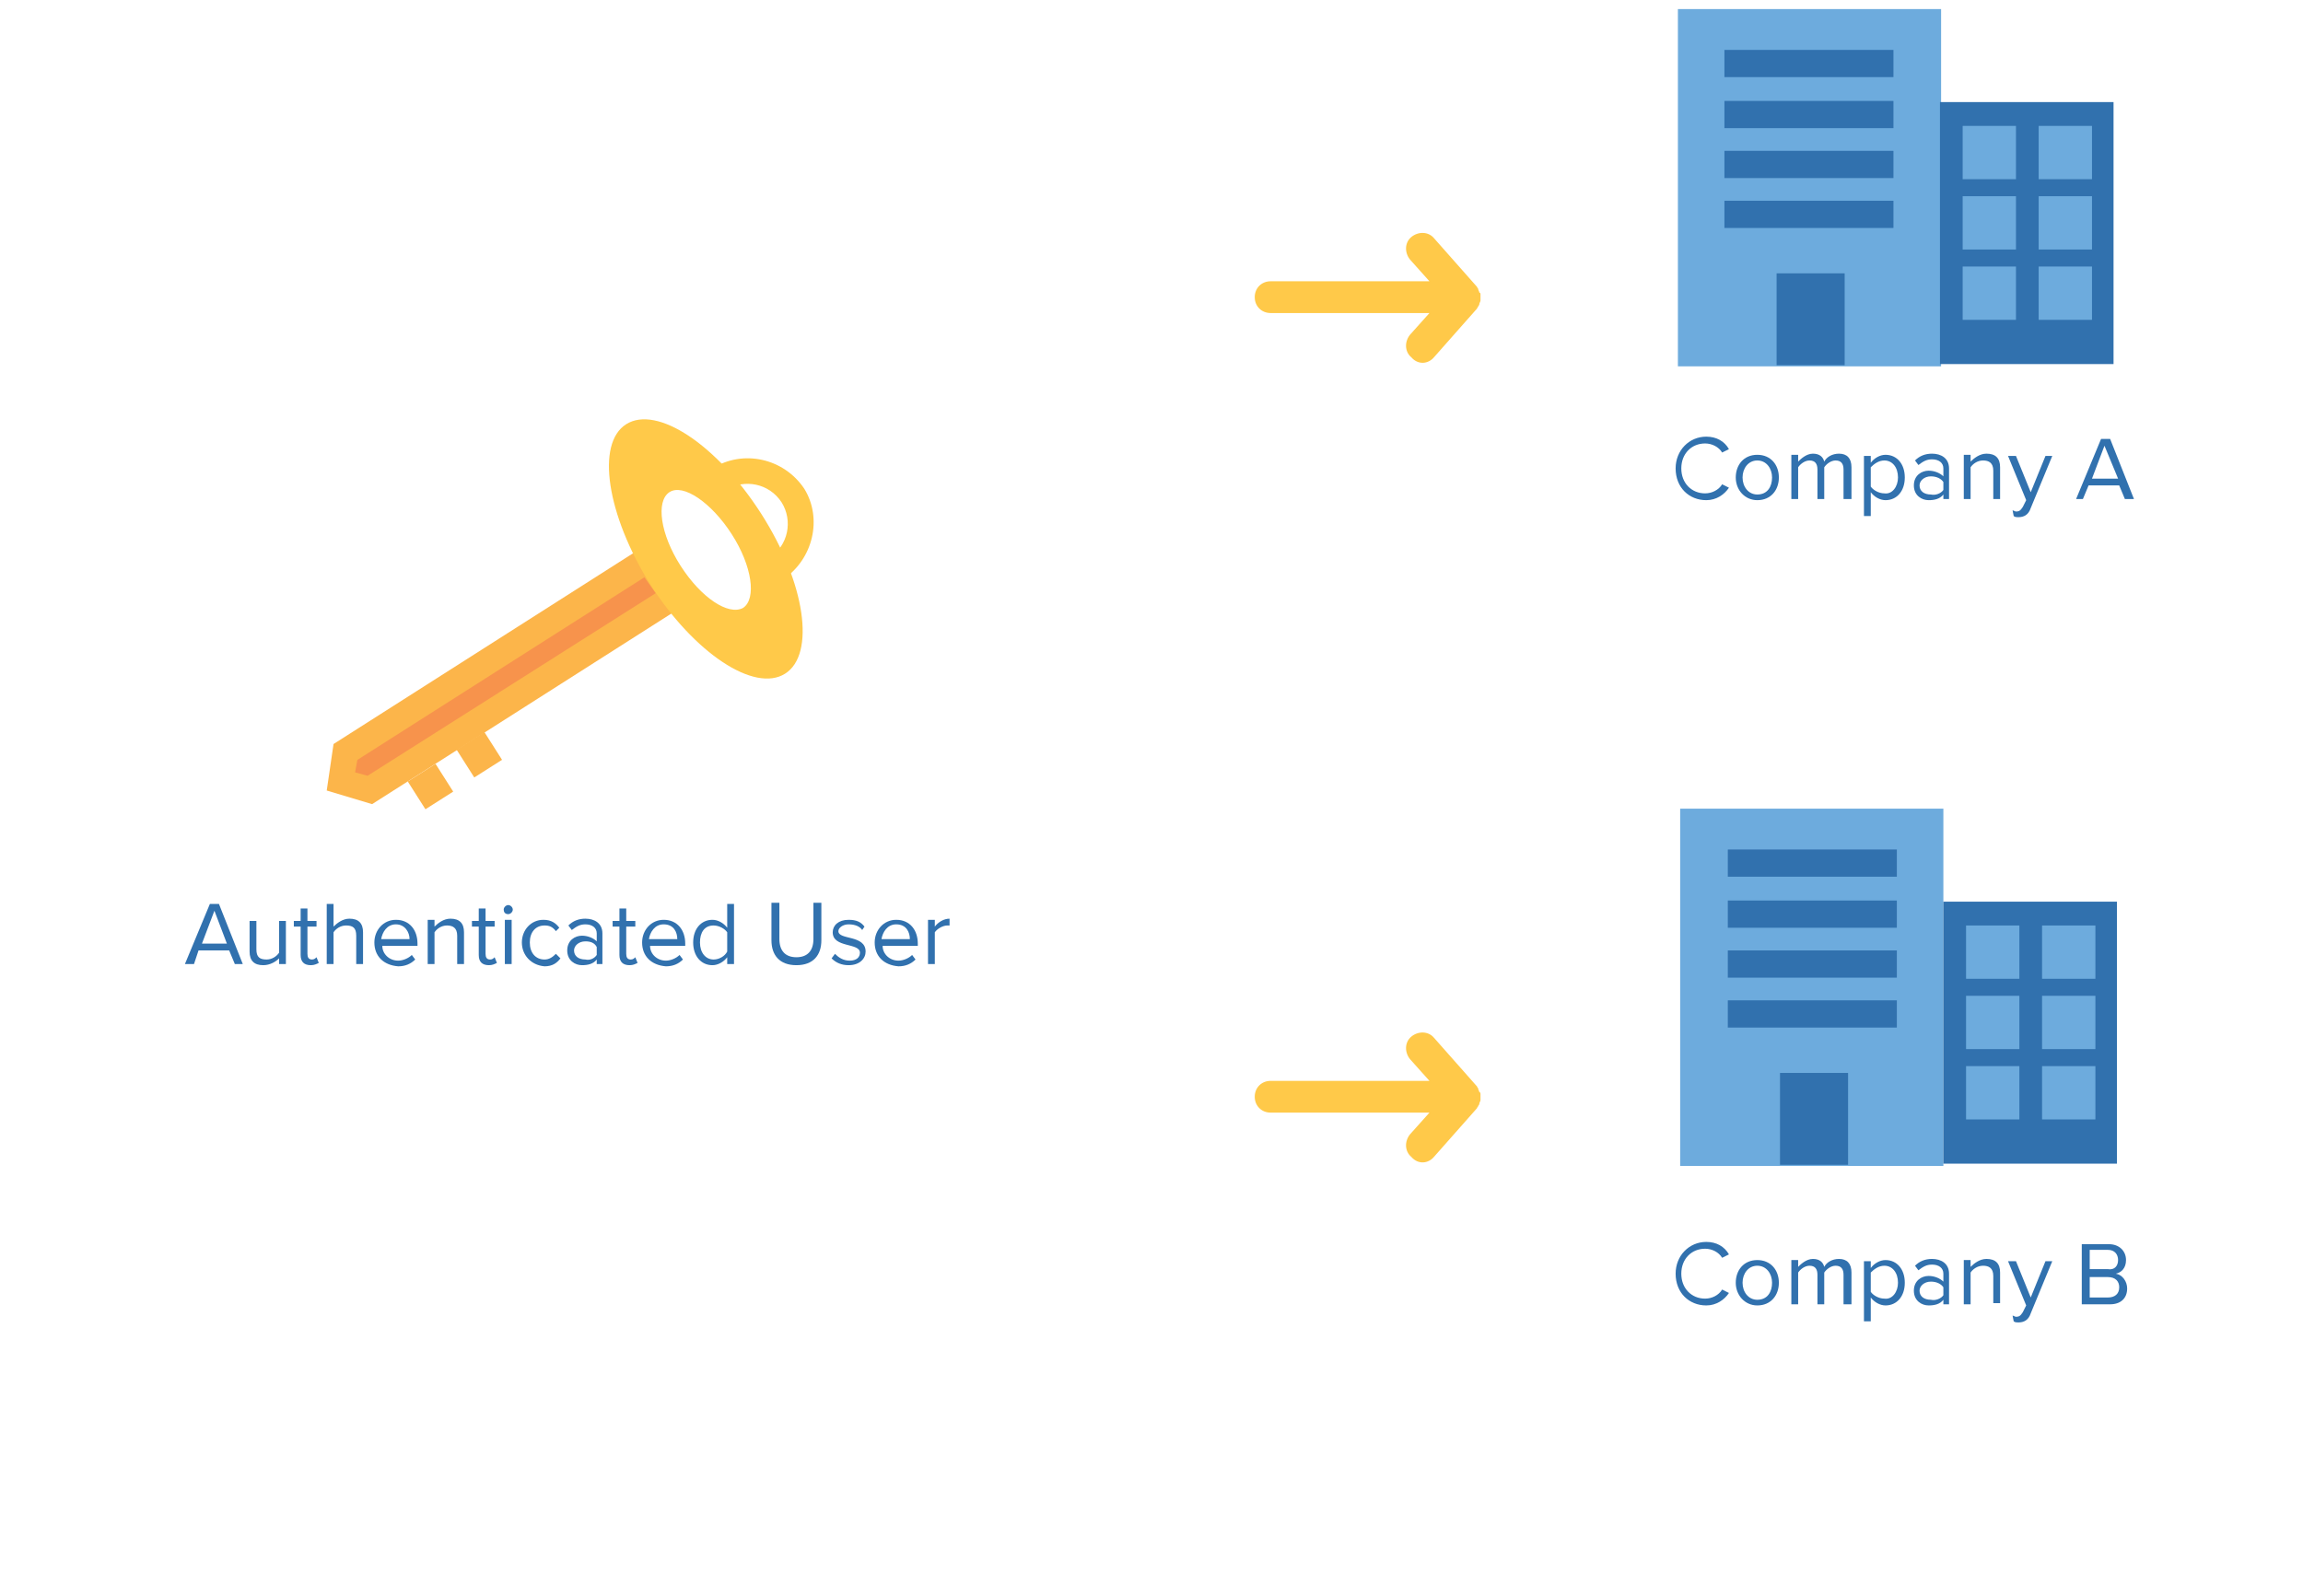
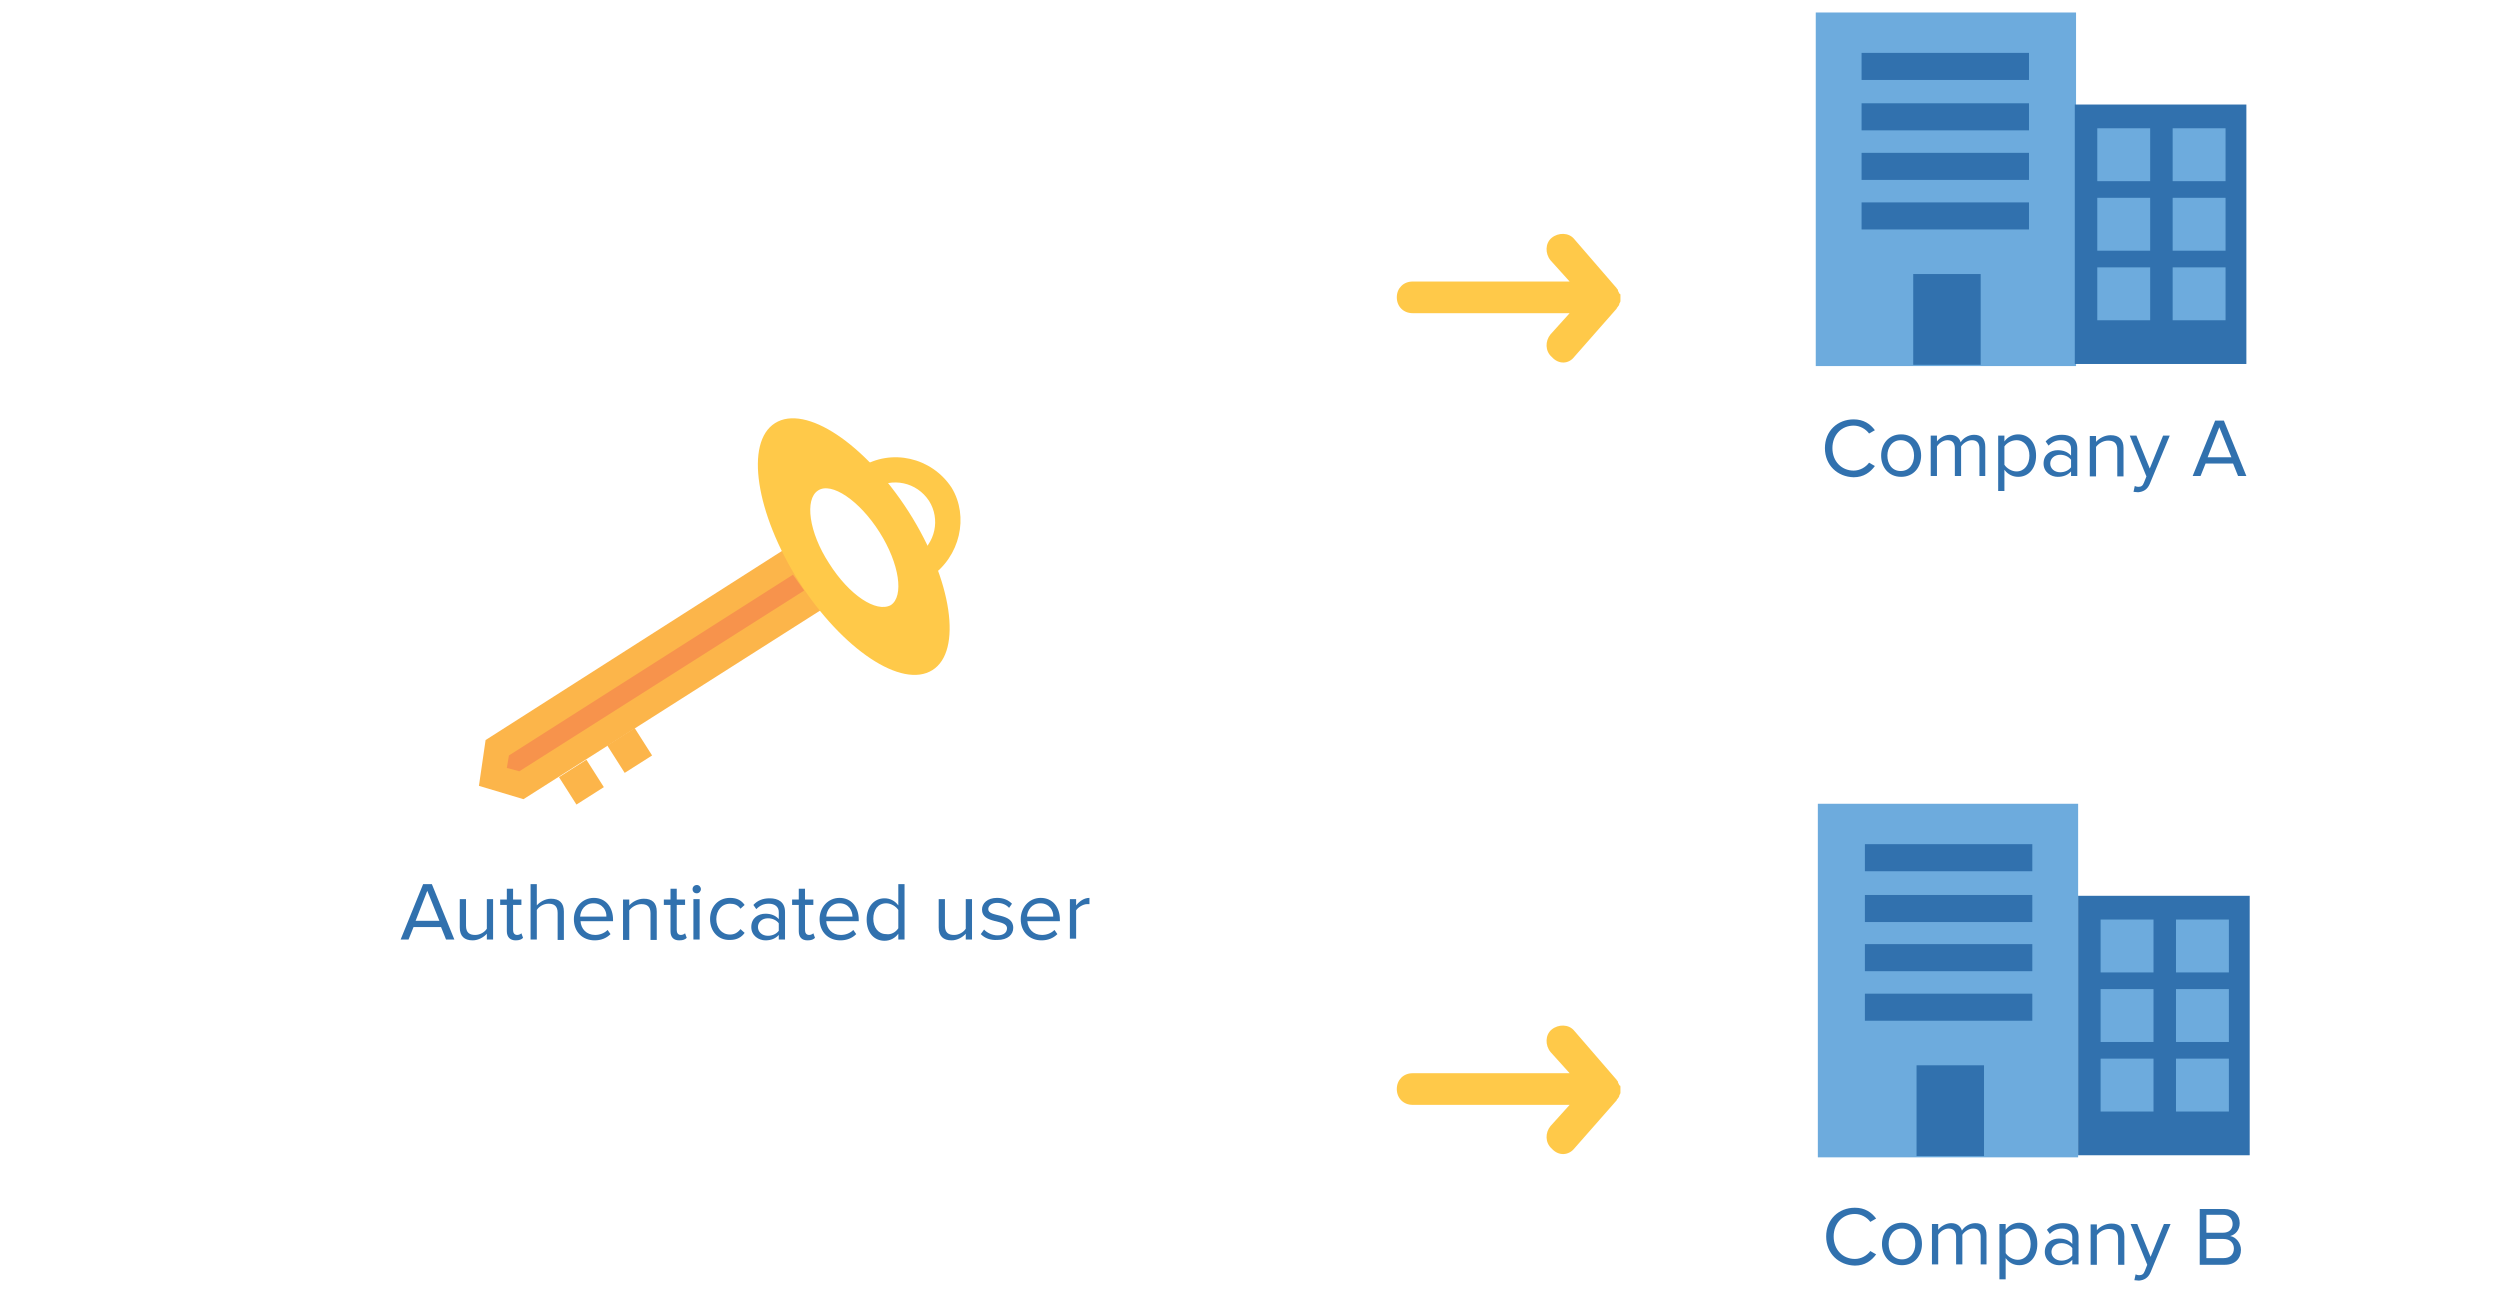
- <svg xmlns="http://www.w3.org/2000/svg" version="1.1" id="Layer_1" x="0px" y="0px" viewBox="0 0 203 140.7" style="enable-background:new 0 0 203 140.7;" xml:space="preserve">
+ <svg xmlns="http://www.w3.org/2000/svg" version="1.1" id="Layer_1" x="0px" y="0px" viewBox="0 0 600.3 312" style="enable-background:new 0 0 600.3 312;" xml:space="preserve">
  <style type="text/css">
	.st0{fill:#FFC949;}
	.st1{fill:#FCB54A;}
	.st2{fill:#F7934C;}
	.st3{fill:#6DABDD;}
	.st4{fill:#3171AE;}
</style>
  <g>
    <g>
-       <path class="st0" d="M69,51.1l-1.2-1.9c1.7-1.1,2.1-3.3,1.1-4.9c-1.1-1.7-3.3-2.1-4.9-1.1l-1.2-1.9c2.7-1.7,6.3-0.9,8.1,1.8    C72.5,45.7,71.7,49.3,69,51.1z" />
-     </g>
-     <g>
-       <polygon class="st1" points="60.9,53 32.8,70.9 28.8,69.7 29.4,65.6 57.5,47.7   " />
-     </g>
-     <g>
-       <polygon class="st2" points="31.5,67 56.8,50.9 57.8,52.3 32.4,68.4 31.3,68.1   " />
-     </g>
-     <g>
-       <rect x="40.8" y="65.1" transform="matrix(0.8439 -0.5366 0.5366 0.8439 -29.1146 33.0569)" class="st1" width="2.9" height="2.9" />
-     </g>
-     <g>
-       <rect x="36.5" y="67.9" transform="matrix(0.8439 -0.5366 0.5366 0.8439 -31.2936 31.1901)" class="st1" width="2.9" height="2.9" />
-     </g>
-     <g>
-       <path class="st0" d="M67.1,45.3c-3.9-6.1-9.2-9.6-11.9-7.9s-1.7,8,2.1,14.1c3.9,6.1,9.2,9.6,11.9,7.9C71.9,57.7,71,51.4,67.1,45.3    z M60,49.9c-1.8-2.8-2.2-5.7-1-6.5s3.7,0.9,5.5,3.7c1.8,2.8,2.2,5.7,1,6.5C64.2,54.3,61.8,52.7,60,49.9z" />
-     </g>
-   </g>
-   <g>
-     <g>
-       <g>
-         <g>
-           <g>
-             <g>
-               <rect x="147.9" y="0.8" class="st3" width="23.2" height="31.5" />
-             </g>
-           </g>
-         </g>
-         <g>
-           <g>
-             <g>
-               <rect x="156.6" y="24.1" class="st4" width="6" height="8.1" />
-             </g>
-           </g>
-         </g>
-         <g>
-           <g>
-             <g>
-               <g>
-                 <rect x="152" y="4.4" class="st4" width="14.9" height="2.4" />
-               </g>
-             </g>
-           </g>
-           <g>
-             <g>
-               <g>
-                 <rect x="152" y="8.9" class="st4" width="14.9" height="2.4" />
-               </g>
-             </g>
-           </g>
-           <g>
-             <g>
-               <g>
-                 <rect x="152" y="13.3" class="st4" width="14.9" height="2.4" />
-               </g>
-             </g>
-           </g>
-           <g>
-             <g>
-               <g>
-                 <rect x="152" y="17.7" class="st4" width="14.9" height="2.4" />
-               </g>
-             </g>
-           </g>
-         </g>
-       </g>
-       <g>
-         <g>
-           <g>
-             <rect x="171" y="9" class="st4" width="15.3" height="23.1" />
-           </g>
-         </g>
-       </g>
-       <g>
-         <g>
-           <g>
-             <g>
-               <g>
-                 <rect x="173" y="11.1" class="st3" width="4.7" height="4.7" />
-               </g>
-             </g>
-           </g>
-           <g>
-             <g>
-               <g>
-                 <rect x="173" y="17.3" class="st3" width="4.7" height="4.7" />
-               </g>
-             </g>
-           </g>
-           <g>
-             <g>
-               <g>
-                 <rect x="173" y="23.5" class="st3" width="4.7" height="4.7" />
-               </g>
-             </g>
-           </g>
-         </g>
-         <g>
-           <g>
-             <g>
-               <g>
-                 <rect x="179.7" y="11.1" class="st3" width="4.7" height="4.7" />
-               </g>
-             </g>
-           </g>
-           <g>
-             <g>
-               <g>
-                 <rect x="179.7" y="17.3" class="st3" width="4.7" height="4.7" />
-               </g>
-             </g>
-           </g>
-           <g>
-             <g>
-               <g>
-                 <rect x="179.7" y="23.5" class="st3" width="4.7" height="4.7" />
-               </g>
-             </g>
-           </g>
-         </g>
-       </g>
-     </g>
-   </g>
-   <g>
-     <g>
-       <g>
-         <g>
-           <g>
-             <g>
-               <rect x="148.1" y="71.3" class="st3" width="23.2" height="31.5" />
-             </g>
-           </g>
-         </g>
-         <g>
-           <g>
-             <g>
-               <rect x="156.9" y="94.6" class="st4" width="6" height="8.1" />
-             </g>
-           </g>
-         </g>
-         <g>
-           <g>
-             <g>
-               <g>
-                 <rect x="152.3" y="74.9" class="st4" width="14.9" height="2.4" />
-               </g>
-             </g>
-           </g>
-           <g>
-             <g>
-               <g>
-                 <rect x="152.3" y="79.4" class="st4" width="14.9" height="2.4" />
-               </g>
-             </g>
-           </g>
-           <g>
-             <g>
-               <g>
-                 <rect x="152.3" y="83.8" class="st4" width="14.9" height="2.4" />
-               </g>
-             </g>
-           </g>
-           <g>
-             <g>
-               <g>
-                 <rect x="152.3" y="88.2" class="st4" width="14.9" height="2.4" />
-               </g>
-             </g>
-           </g>
-         </g>
-       </g>
-       <g>
-         <g>
-           <g>
-             <rect x="171.3" y="79.5" class="st4" width="15.3" height="23.1" />
-           </g>
-         </g>
-       </g>
-       <g>
-         <g>
-           <g>
-             <g>
-               <g>
-                 <rect x="173.3" y="81.6" class="st3" width="4.7" height="4.7" />
-               </g>
-             </g>
-           </g>
-           <g>
-             <g>
-               <g>
-                 <rect x="173.3" y="87.8" class="st3" width="4.7" height="4.7" />
-               </g>
-             </g>
-           </g>
-           <g>
-             <g>
-               <g>
-                 <rect x="173.3" y="94" class="st3" width="4.7" height="4.7" />
-               </g>
-             </g>
-           </g>
-         </g>
-         <g>
-           <g>
-             <g>
-               <g>
-                 <rect x="180" y="81.6" class="st3" width="4.7" height="4.7" />
-               </g>
-             </g>
-           </g>
-           <g>
-             <g>
-               <g>
-                 <rect x="180" y="87.8" class="st3" width="4.7" height="4.7" />
-               </g>
-             </g>
-           </g>
-           <g>
-             <g>
-               <g>
-                 <rect x="180" y="94" class="st3" width="4.7" height="4.7" />
-               </g>
-             </g>
-           </g>
-         </g>
-       </g>
-     </g>
-   </g>
-   <path class="st0" d="M126.4,31.5l3.8-4.3c0-0.1,0.1-0.1,0.1-0.2c0.1-0.1,0.1-0.2,0.1-0.2c0-0.1,0.1-0.2,0.1-0.3s0-0.2,0-0.2  c0-0.1,0-0.2,0-0.3s0-0.2-0.1-0.2c0-0.1-0.1-0.2-0.1-0.3s-0.1-0.1-0.1-0.2l-3.8-4.3c-0.5-0.6-1.4-0.6-2-0.1s-0.6,1.4-0.1,2l1.7,1.9  h-14c-0.8,0-1.4,0.6-1.4,1.4s0.6,1.4,1.4,1.4h14l-1.7,1.9c-0.5,0.6-0.5,1.5,0.1,2C125,32.2,125.9,32.1,126.4,31.5z" />
-   <path class="st0" d="M126.4,102l3.8-4.3c0-0.1,0.1-0.1,0.1-0.2c0.1-0.1,0.1-0.2,0.1-0.2c0-0.1,0.1-0.2,0.1-0.3c0-0.1,0-0.2,0-0.2  c0-0.1,0-0.2,0-0.3c0-0.1,0-0.2-0.1-0.2c0-0.1-0.1-0.2-0.1-0.3c0-0.1-0.1-0.1-0.1-0.2l-3.8-4.3c-0.5-0.6-1.4-0.6-2-0.1  s-0.6,1.4-0.1,2l1.7,1.9h-14c-0.8,0-1.4,0.6-1.4,1.4s0.6,1.4,1.4,1.4h14l-1.7,1.9c-0.5,0.6-0.5,1.5,0.1,2  C125,102.7,125.9,102.6,126.4,102z" />
-   <g>
-     <path class="st4" d="M20.7,85l-0.5-1.2h-2.7L17.1,85h-0.8l2.2-5.3h0.8l2.1,5.3H20.7z M18.9,80.3l-1.1,2.9H20L18.9,80.3z" />
-     <path class="st4" d="M24.6,85v-0.5c-0.3,0.3-0.8,0.6-1.4,0.6c-0.8,0-1.2-0.4-1.2-1.2v-2.7h0.6v2.5c0,0.7,0.3,0.9,0.9,0.9   c0.5,0,0.9-0.3,1.1-0.6v-2.8h0.6V85H24.6z" />
-     <path class="st4" d="M26.5,84.2v-2.5h-0.6v-0.5h0.6v-1.1h0.6v1.1h0.8v0.5h-0.8v2.4c0,0.3,0.1,0.5,0.4,0.5c0.2,0,0.3-0.1,0.4-0.2   l0.2,0.5c-0.2,0.1-0.4,0.2-0.7,0.2C26.8,85.1,26.5,84.8,26.5,84.2z" />
-     <path class="st4" d="M31.4,85v-2.5c0-0.7-0.3-0.9-0.9-0.9c-0.5,0-0.9,0.3-1.1,0.6V85h-0.6v-5.3h0.6v2c0.3-0.3,0.8-0.7,1.4-0.7   c0.8,0,1.2,0.4,1.2,1.2V85H31.4z" />
-     <path class="st4" d="M33,83.1c0-1.1,0.8-2,1.9-2c1.2,0,1.9,0.9,1.9,2.1v0.2h-3.1c0,0.7,0.6,1.3,1.4,1.3c0.4,0,0.9-0.2,1.2-0.5   l0.3,0.4c-0.4,0.4-0.9,0.6-1.5,0.6C33.8,85.1,33,84.3,33,83.1z M34.9,81.5c-0.8,0-1.2,0.7-1.3,1.3h2.5   C36.1,82.2,35.7,81.5,34.9,81.5z" />
-     <path class="st4" d="M40.3,85v-2.5c0-0.7-0.4-0.9-0.9-0.9c-0.5,0-0.9,0.3-1.1,0.6V85h-0.6v-3.9h0.6v0.6c0.3-0.3,0.8-0.7,1.4-0.7   c0.8,0,1.2,0.4,1.2,1.2V85H40.3z" />
-     <path class="st4" d="M42.2,84.2v-2.5h-0.6v-0.5h0.6v-1.1h0.6v1.1h0.8v0.5h-0.8v2.4c0,0.3,0.1,0.5,0.4,0.5c0.2,0,0.3-0.1,0.4-0.2   l0.2,0.5c-0.2,0.1-0.4,0.2-0.7,0.2C42.5,85.1,42.2,84.8,42.2,84.2z" />
-     <path class="st4" d="M44.4,80.2c0-0.2,0.2-0.4,0.4-0.4c0.2,0,0.4,0.2,0.4,0.4s-0.2,0.4-0.4,0.4C44.5,80.6,44.4,80.4,44.4,80.2z    M44.5,85v-3.9h0.6V85H44.5z" />
-     <path class="st4" d="M46,83.1c0-1.1,0.8-2,1.9-2c0.7,0,1.1,0.3,1.4,0.7L49,82.1c-0.3-0.4-0.6-0.5-1-0.5c-0.8,0-1.3,0.6-1.3,1.5   s0.5,1.5,1.3,1.5c0.4,0,0.7-0.2,1-0.5l0.4,0.4c-0.3,0.4-0.7,0.7-1.4,0.7C46.8,85.1,46,84.2,46,83.1z" />
-     <path class="st4" d="M52.6,85v-0.4c-0.3,0.4-0.8,0.5-1.3,0.5c-0.6,0-1.3-0.4-1.3-1.3c0-0.9,0.7-1.3,1.3-1.3c0.5,0,1,0.2,1.3,0.5   v-0.7c0-0.5-0.4-0.8-1-0.8c-0.5,0-0.8,0.2-1.2,0.5l-0.3-0.4c0.4-0.4,0.9-0.6,1.5-0.6c0.8,0,1.5,0.4,1.5,1.3V85H52.6z M52.6,84.2   v-0.7C52.4,83.1,52,83,51.6,83c-0.6,0-1,0.4-1,0.8c0,0.5,0.4,0.8,1,0.8C52,84.7,52.4,84.5,52.6,84.2z" />
-     <path class="st4" d="M54.6,84.2v-2.5h-0.6v-0.5h0.6v-1.1h0.6v1.1H56v0.5h-0.8v2.4c0,0.3,0.1,0.5,0.4,0.5c0.2,0,0.3-0.1,0.4-0.2   l0.2,0.5c-0.2,0.1-0.4,0.2-0.7,0.2C54.9,85.1,54.6,84.8,54.6,84.2z" />
-     <path class="st4" d="M56.6,83.1c0-1.1,0.8-2,1.9-2c1.2,0,1.9,0.9,1.9,2.1v0.2h-3.1c0,0.7,0.6,1.3,1.4,1.3c0.4,0,0.9-0.2,1.2-0.5   l0.3,0.4c-0.4,0.4-0.9,0.6-1.5,0.6C57.4,85.1,56.6,84.3,56.6,83.1z M58.5,81.5c-0.8,0-1.2,0.7-1.3,1.3h2.5   C59.7,82.2,59.4,81.5,58.5,81.5z" />
-     <path class="st4" d="M64.1,85v-0.6c-0.3,0.4-0.8,0.7-1.3,0.7c-1,0-1.7-0.8-1.7-2c0-1.2,0.7-2,1.7-2c0.5,0,1,0.3,1.3,0.7v-2.1h0.6   V85H64.1z M64.1,83.9v-1.7c-0.2-0.3-0.7-0.6-1.2-0.6c-0.8,0-1.2,0.6-1.2,1.5s0.5,1.5,1.2,1.5C63.4,84.6,63.9,84.3,64.1,83.9z" />
-     <path class="st4" d="M68,82.9v-3.3h0.7v3.2c0,1,0.5,1.6,1.5,1.6s1.5-0.6,1.5-1.6v-3.2h0.7v3.3c0,1.3-0.7,2.2-2.2,2.2   C68.7,85.1,68,84.2,68,82.9z" />
-     <path class="st4" d="M73.3,84.5l0.3-0.4c0.3,0.3,0.7,0.6,1.3,0.6c0.6,0,0.9-0.3,0.9-0.7c0-0.9-2.4-0.4-2.4-1.8   c0-0.6,0.5-1.1,1.4-1.1c0.7,0,1.1,0.2,1.4,0.6L76,82c-0.2-0.3-0.6-0.5-1.2-0.5c-0.5,0-0.9,0.3-0.9,0.6c0,0.8,2.4,0.3,2.4,1.8   c0,0.6-0.5,1.2-1.5,1.2C74.2,85.1,73.7,84.9,73.3,84.5z" />
-     <path class="st4" d="M77.1,83.1c0-1.1,0.8-2,1.9-2c1.2,0,1.9,0.9,1.9,2.1v0.2h-3.1c0,0.7,0.6,1.3,1.4,1.3c0.4,0,0.9-0.2,1.2-0.5   l0.3,0.4c-0.4,0.4-0.9,0.6-1.5,0.6C77.9,85.1,77.1,84.3,77.1,83.1z M79,81.5c-0.8,0-1.2,0.7-1.3,1.3h2.5   C80.2,82.2,79.9,81.5,79,81.5z" />
-     <path class="st4" d="M81.8,85v-3.9h0.6v0.6c0.3-0.4,0.8-0.7,1.3-0.7v0.6c-0.1,0-0.1,0-0.2,0c-0.4,0-0.9,0.3-1.1,0.6V85H81.8z" />
-   </g>
-   <g>
-     <path class="st4" d="M147.7,41.3c0-1.6,1.2-2.8,2.7-2.8c0.9,0,1.6,0.4,2,1.1l-0.6,0.3c-0.3-0.5-0.9-0.8-1.5-0.8   c-1.2,0-2.1,0.9-2.1,2.2c0,1.3,0.9,2.2,2.1,2.2c0.6,0,1.2-0.3,1.5-0.8l0.6,0.3c-0.4,0.6-1.1,1.1-2,1.1   C148.9,44.1,147.7,43,147.7,41.3z" />
-     <path class="st4" d="M153,42.1c0-1.1,0.7-2,1.9-2c1.2,0,1.9,0.9,1.9,2c0,1.1-0.7,2-1.9,2C153.8,44.1,153,43.2,153,42.1z    M156.2,42.1c0-0.8-0.5-1.5-1.3-1.5c-0.8,0-1.3,0.7-1.3,1.5c0,0.8,0.5,1.5,1.3,1.5C155.8,43.6,156.2,42.9,156.2,42.1z" />
-     <path class="st4" d="M162.5,44v-2.6c0-0.5-0.2-0.8-0.7-0.8c-0.4,0-0.8,0.3-1,0.6V44h-0.6v-2.6c0-0.5-0.2-0.8-0.7-0.8   c-0.4,0-0.8,0.3-1,0.6V44h-0.6v-3.9h0.6v0.6c0.2-0.2,0.7-0.7,1.3-0.7c0.6,0,0.9,0.3,1,0.7c0.2-0.4,0.7-0.7,1.3-0.7   c0.7,0,1.1,0.4,1.1,1.2V44H162.5z" />
-     <path class="st4" d="M164.9,43.4v2.1h-0.6v-5.3h0.6v0.6c0.3-0.4,0.8-0.7,1.3-0.7c1,0,1.7,0.8,1.7,2c0,1.2-0.7,2-1.7,2   C165.7,44.1,165.2,43.8,164.9,43.4z M167.3,42.1c0-0.9-0.5-1.5-1.2-1.5c-0.5,0-0.9,0.3-1.2,0.6v1.7c0.2,0.3,0.7,0.6,1.2,0.6   C166.8,43.6,167.3,42.9,167.3,42.1z" />
-     <path class="st4" d="M171.3,44v-0.4c-0.3,0.4-0.8,0.5-1.3,0.5c-0.6,0-1.3-0.4-1.3-1.3c0-0.9,0.7-1.3,1.3-1.3c0.5,0,1,0.2,1.3,0.5   v-0.7c0-0.5-0.4-0.8-1-0.8c-0.5,0-0.8,0.2-1.2,0.5l-0.3-0.4c0.4-0.4,0.9-0.6,1.5-0.6c0.8,0,1.5,0.4,1.5,1.3V44H171.3z M171.3,43.2   v-0.7c-0.2-0.3-0.6-0.5-1.1-0.5c-0.6,0-1,0.4-1,0.8c0,0.5,0.4,0.8,1,0.8C170.6,43.7,171.1,43.5,171.3,43.2z" />
-     <path class="st4" d="M175.7,44v-2.5c0-0.7-0.4-0.9-0.9-0.9c-0.5,0-0.9,0.3-1.1,0.6V44h-0.6v-3.9h0.6v0.6c0.3-0.3,0.8-0.7,1.4-0.7   c0.8,0,1.2,0.4,1.2,1.2V44H175.7z" />
-     <path class="st4" d="M177.4,45c0.1,0,0.2,0.1,0.3,0.1c0.3,0,0.4-0.1,0.6-0.4l0.3-0.6l-1.6-3.9h0.7l1.3,3.2l1.3-3.2h0.6l-1.9,4.6   c-0.2,0.6-0.6,0.8-1.1,0.8c-0.1,0-0.3,0-0.4-0.1L177.4,45z" />
-     <path class="st4" d="M187.3,44l-0.5-1.2h-2.7l-0.5,1.2H183l2.2-5.3h0.8l2.1,5.3H187.3z M185.5,39.3l-1.1,2.9h2.3L185.5,39.3z" />
-   </g>
-   <g>
-     <path class="st4" d="M147.7,112.3c0-1.6,1.2-2.8,2.7-2.8c0.9,0,1.6,0.4,2,1.1l-0.6,0.3c-0.3-0.5-0.9-0.8-1.5-0.8   c-1.2,0-2.1,0.9-2.1,2.2c0,1.3,0.9,2.2,2.1,2.2c0.6,0,1.2-0.3,1.5-0.8l0.6,0.3c-0.4,0.6-1.1,1.1-2,1.1   C148.9,115.1,147.7,114,147.7,112.3z" />
-     <path class="st4" d="M153,113.1c0-1.1,0.7-2,1.9-2c1.2,0,1.9,0.9,1.9,2c0,1.1-0.7,2-1.9,2C153.8,115.1,153,114.2,153,113.1z    M156.2,113.1c0-0.8-0.5-1.5-1.3-1.5c-0.8,0-1.3,0.7-1.3,1.5c0,0.8,0.5,1.5,1.3,1.5C155.8,114.6,156.2,113.9,156.2,113.1z" />
-     <path class="st4" d="M162.5,115v-2.6c0-0.5-0.2-0.8-0.7-0.8c-0.4,0-0.8,0.3-1,0.6v2.8h-0.6v-2.6c0-0.5-0.2-0.8-0.7-0.8   c-0.4,0-0.8,0.3-1,0.6v2.8h-0.6v-3.9h0.6v0.6c0.2-0.2,0.7-0.7,1.3-0.7c0.6,0,0.9,0.3,1,0.7c0.2-0.4,0.7-0.7,1.3-0.7   c0.7,0,1.1,0.4,1.1,1.2v2.8H162.5z" />
-     <path class="st4" d="M164.9,114.4v2.1h-0.6v-5.3h0.6v0.6c0.3-0.4,0.8-0.7,1.3-0.7c1,0,1.7,0.8,1.7,2c0,1.2-0.7,2-1.7,2   C165.7,115.1,165.2,114.8,164.9,114.4z M167.3,113.1c0-0.9-0.5-1.5-1.2-1.5c-0.5,0-0.9,0.3-1.2,0.6v1.7c0.2,0.3,0.7,0.6,1.2,0.6   C166.8,114.6,167.3,113.9,167.3,113.1z" />
-     <path class="st4" d="M171.3,115v-0.4c-0.3,0.4-0.8,0.5-1.3,0.5c-0.6,0-1.3-0.4-1.3-1.3c0-0.9,0.7-1.3,1.3-1.3c0.5,0,1,0.2,1.3,0.5   v-0.7c0-0.5-0.4-0.8-1-0.8c-0.5,0-0.8,0.2-1.2,0.5l-0.3-0.4c0.4-0.4,0.9-0.6,1.5-0.6c0.8,0,1.5,0.4,1.5,1.3v2.7H171.3z    M171.3,114.2v-0.7c-0.2-0.3-0.6-0.5-1.1-0.5c-0.6,0-1,0.4-1,0.8c0,0.5,0.4,0.8,1,0.8C170.6,114.7,171.1,114.5,171.3,114.2z" />
-     <path class="st4" d="M175.7,115v-2.5c0-0.7-0.4-0.9-0.9-0.9c-0.5,0-0.9,0.3-1.1,0.6v2.8h-0.6v-3.9h0.6v0.6c0.3-0.3,0.8-0.7,1.4-0.7   c0.8,0,1.2,0.4,1.2,1.2v2.7H175.7z" />
-     <path class="st4" d="M177.4,116c0.1,0,0.2,0.1,0.3,0.1c0.3,0,0.4-0.1,0.6-0.4l0.3-0.6l-1.6-3.9h0.7l1.3,3.2l1.3-3.2h0.6l-1.9,4.6   c-0.2,0.6-0.6,0.8-1.1,0.8c-0.1,0-0.3,0-0.4-0.1L177.4,116z" />
-     <path class="st4" d="M183.5,115v-5.3h2.4c0.9,0,1.5,0.6,1.5,1.4c0,0.7-0.4,1.1-0.9,1.2c0.6,0.1,1,0.7,1,1.3c0,0.9-0.6,1.4-1.5,1.4   H183.5z M186.7,111.1c0-0.5-0.3-0.9-0.9-0.9h-1.6v1.7h1.6C186.4,112,186.7,111.6,186.7,111.1z M186.8,113.5c0-0.5-0.3-0.9-1-0.9   h-1.6v1.8h1.6C186.4,114.4,186.8,114.1,186.8,113.5z" />
+       <path class="st0" d="M223.3,138.6l-3.2-5.1c4.6-3,5.7-8.9,3-13.2c-3-4.6-8.9-5.7-13.2-3l-3.2-5.1c7.3-4.6,17-2.4,21.8,4.9    C232.7,124,230.6,133.7,223.3,138.6z" />
+     </g>
+     <g>
+       <polygon class="st1" points="201.5,143.7 125.7,191.9 115,188.7 116.6,177.7 192.3,129.4   " />
+     </g>
+     <g>
+       <polygon class="st2" points="122.2,181.4 190.4,138 193.1,141.8 124.7,185.2 121.7,184.4   " />
+     </g>
+     <g>
+       <rect x="147.3" y="176.3" transform="matrix(0.8439 -0.5366 0.5366 0.8439 -73.0955 109.2646)" class="st1" width="7.8" height="7.8" />
+     </g>
+     <g>
+       <rect x="135.7" y="183.9" transform="matrix(0.8439 -0.5366 0.5366 0.8439 -78.9684 104.233)" class="st1" width="7.8" height="7.8" />
+     </g>
+     <g>
+       <path class="st0" d="M218.2,122.9c-10.5-16.4-24.8-25.9-32.1-21.3s-4.6,21.6,5.7,38c10.5,16.4,24.8,25.9,32.1,21.3    C231.1,156.4,228.7,139.4,218.2,122.9z M199.1,135.3c-4.9-7.5-5.9-15.4-2.7-17.5c3.2-2.2,10,2.4,14.8,10s5.9,15.4,2.7,17.5    C210.4,147.2,203.9,142.9,199.1,135.3z" />
+     </g>
+   </g>
+   <g>
+     <g>
+       <g>
+         <g>
+           <g>
+             <g>
+               <rect x="436" y="3" class="st3" width="62.5" height="84.9" />
+             </g>
+           </g>
+         </g>
+         <g>
+           <g>
+             <g>
+               <rect x="459.4" y="65.8" class="st4" width="16.2" height="21.8" />
+             </g>
+           </g>
+         </g>
+         <g>
+           <g>
+             <g>
+               <g>
+                 <rect x="447" y="12.7" class="st4" width="40.2" height="6.5" />
+               </g>
+             </g>
+           </g>
+           <g>
+             <g>
+               <g>
+                 <rect x="447" y="24.8" class="st4" width="40.2" height="6.5" />
+               </g>
+             </g>
+           </g>
+           <g>
+             <g>
+               <g>
+                 <rect x="447" y="36.7" class="st4" width="40.2" height="6.5" />
+               </g>
+             </g>
+           </g>
+           <g>
+             <g>
+               <g>
+                 <rect x="447" y="48.6" class="st4" width="40.2" height="6.5" />
+               </g>
+             </g>
+           </g>
+         </g>
+       </g>
+       <g>
+         <g>
+           <g>
+             <rect x="498.2" y="25.1" class="st4" width="41.2" height="62.3" />
+           </g>
+         </g>
+       </g>
+       <g>
+         <g>
+           <g>
+             <g>
+               <g>
+                 <rect x="503.6" y="30.8" class="st3" width="12.7" height="12.7" />
+               </g>
+             </g>
+           </g>
+           <g>
+             <g>
+               <g>
+                 <rect x="503.6" y="47.5" class="st3" width="12.7" height="12.7" />
+               </g>
+             </g>
+           </g>
+           <g>
+             <g>
+               <g>
+                 <rect x="503.6" y="64.2" class="st3" width="12.7" height="12.7" />
+               </g>
+             </g>
+           </g>
+         </g>
+         <g>
+           <g>
+             <g>
+               <g>
+                 <rect x="521.7" y="30.8" class="st3" width="12.7" height="12.7" />
+               </g>
+             </g>
+           </g>
+           <g>
+             <g>
+               <g>
+                 <rect x="521.7" y="47.5" class="st3" width="12.7" height="12.7" />
+               </g>
+             </g>
+           </g>
+           <g>
+             <g>
+               <g>
+                 <rect x="521.7" y="64.2" class="st3" width="12.7" height="12.7" />
+               </g>
+             </g>
+           </g>
+         </g>
+       </g>
+     </g>
+   </g>
+   <g>
+     <g>
+       <g>
+         <g>
+           <g>
+             <g>
+               <rect x="436.5" y="193" class="st3" width="62.5" height="84.9" />
+             </g>
+           </g>
+         </g>
+         <g>
+           <g>
+             <g>
+               <rect x="460.2" y="255.8" class="st4" width="16.2" height="21.8" />
+             </g>
+           </g>
+         </g>
+         <g>
+           <g>
+             <g>
+               <g>
+                 <rect x="447.8" y="202.7" class="st4" width="40.2" height="6.5" />
+               </g>
+             </g>
+           </g>
+           <g>
+             <g>
+               <g>
+                 <rect x="447.8" y="214.9" class="st4" width="40.2" height="6.5" />
+               </g>
+             </g>
+           </g>
+           <g>
+             <g>
+               <g>
+                 <rect x="447.8" y="226.7" class="st4" width="40.2" height="6.5" />
+               </g>
+             </g>
+           </g>
+           <g>
+             <g>
+               <g>
+                 <rect x="447.8" y="238.6" class="st4" width="40.2" height="6.5" />
+               </g>
+             </g>
+           </g>
+         </g>
+       </g>
+       <g>
+         <g>
+           <g>
+             <rect x="499" y="215.1" class="st4" width="41.2" height="62.3" />
+           </g>
+         </g>
+       </g>
+       <g>
+         <g>
+           <g>
+             <g>
+               <g>
+                 <rect x="504.4" y="220.8" class="st3" width="12.7" height="12.7" />
+               </g>
+             </g>
+           </g>
+           <g>
+             <g>
+               <g>
+                 <rect x="504.4" y="237.5" class="st3" width="12.7" height="12.7" />
+               </g>
+             </g>
+           </g>
+           <g>
+             <g>
+               <g>
+                 <rect x="504.4" y="254.2" class="st3" width="12.7" height="12.7" />
+               </g>
+             </g>
+           </g>
+         </g>
+         <g>
+           <g>
+             <g>
+               <g>
+                 <rect x="522.5" y="220.8" class="st3" width="12.7" height="12.7" />
+               </g>
+             </g>
+           </g>
+           <g>
+             <g>
+               <g>
+                 <rect x="522.5" y="237.5" class="st3" width="12.7" height="12.7" />
+               </g>
+             </g>
+           </g>
+           <g>
+             <g>
+               <g>
+                 <rect x="522.5" y="254.2" class="st3" width="12.7" height="12.7" />
+               </g>
+             </g>
+           </g>
+         </g>
+       </g>
+     </g>
+   </g>
+   <path class="st0" d="M378,85.7l10.2-11.6c0-0.3,0.3-0.3,0.3-0.5c0.3-0.3,0.3-0.5,0.3-0.5c0-0.3,0.3-0.5,0.3-0.8c0-0.3,0-0.5,0-0.5  c0-0.3,0-0.5,0-0.8s0-0.5-0.3-0.5c0-0.3-0.3-0.5-0.3-0.8c0-0.3-0.3-0.3-0.3-0.5L378,57.4c-1.3-1.6-3.8-1.6-5.4-0.3  c-1.6,1.3-1.6,3.8-0.3,5.4l4.6,5.1h-37.7c-2.2,0-3.8,1.6-3.8,3.8c0,2.2,1.6,3.8,3.8,3.8h37.7l-4.6,5.1c-1.3,1.6-1.3,4,0.3,5.4  C374.3,87.6,376.7,87.4,378,85.7z" />
+   <path class="st0" d="M378,275.8l10.2-11.6c0-0.3,0.3-0.3,0.3-0.5c0.3-0.3,0.3-0.5,0.3-0.5c0-0.3,0.3-0.5,0.3-0.8s0-0.5,0-0.5  c0-0.3,0-0.5,0-0.8c0-0.3,0-0.5-0.3-0.5c0-0.3-0.3-0.5-0.3-0.8c0-0.3-0.3-0.3-0.3-0.5L378,247.5c-1.3-1.6-3.8-1.6-5.4-0.3  s-1.6,3.8-0.3,5.4l4.6,5.1h-37.7c-2.2,0-3.8,1.6-3.8,3.8c0,2.2,1.6,3.8,3.8,3.8h37.7l-4.6,5.1c-1.3,1.6-1.3,4,0.3,5.4  C374.3,277.7,376.7,277.4,378,275.8z" />
+   <g>
+     <path class="st4" d="M107.1,225.6l-1.2-3h-6.6l-1.2,3h-1.9l5.4-13.3h2.1l5.4,13.3H107.1z M102.6,213.9l-2.8,7.2h5.7L102.6,213.9z" />
+     <path class="st4" d="M116.9,225.6v-1.4c-0.7,0.8-2,1.6-3.4,1.6c-2,0-3.1-1-3.1-3.1v-6.8h1.5v6.4c0,1.7,0.9,2.2,2.2,2.2   c1.2,0,2.3-0.7,2.8-1.5v-7.1h1.5v9.7H116.9z" />
+     <path class="st4" d="M121.7,223.6v-6.3h-1.6v-1.3h1.6v-2.6h1.5v2.6h2v1.3h-2v6c0,0.7,0.3,1.2,1,1.2c0.4,0,0.8-0.2,1-0.4l0.4,1.1   c-0.4,0.4-0.9,0.6-1.8,0.6C122.5,225.8,121.7,225,121.7,223.6z" />
+     <path class="st4" d="M133.9,225.6v-6.4c0-1.7-0.9-2.2-2.2-2.2c-1.2,0-2.3,0.7-2.8,1.5v7.1h-1.5v-13.3h1.5v5.1   c0.7-0.8,2-1.6,3.4-1.6c2,0,3.1,1,3.1,3.1v6.8H133.9z" />
+     <path class="st4" d="M137.8,220.7c0-2.8,2-5.1,4.8-5.1c2.9,0,4.6,2.3,4.6,5.2v0.4h-7.8c0.1,1.8,1.4,3.3,3.5,3.3   c1.1,0,2.2-0.4,3-1.2l0.7,1c-1,1-2.3,1.5-3.8,1.5C139.9,225.8,137.8,223.8,137.8,220.7z M142.5,216.9c-2.1,0-3.1,1.7-3.2,3.2h6.3   C145.7,218.7,144.7,216.9,142.5,216.9z" />
+     <path class="st4" d="M156.2,225.6v-6.3c0-1.7-0.9-2.2-2.2-2.2c-1.2,0-2.3,0.7-2.9,1.5v7.1h-1.5v-9.7h1.5v1.4c0.7-0.8,2-1.6,3.5-1.6   c2,0,3.1,1,3.1,3.1v6.8H156.2z" />
+     <path class="st4" d="M161,223.6v-6.3h-1.6v-1.3h1.6v-2.6h1.5v2.6h2v1.3h-2v6c0,0.7,0.3,1.2,1,1.2c0.4,0,0.8-0.2,1-0.4l0.4,1.1   c-0.4,0.4-0.9,0.6-1.8,0.6C161.7,225.8,161,225,161,223.6z" />
+     <path class="st4" d="M166.3,213.5c0-0.6,0.5-1,1-1c0.6,0,1,0.5,1,1s-0.4,1-1,1C166.7,214.5,166.3,214.1,166.3,213.5z M166.5,225.6   v-9.7h1.5v9.7H166.5z" />
+     <path class="st4" d="M170.5,220.7c0-2.9,1.9-5.1,4.8-5.1c1.8,0,2.8,0.7,3.5,1.7l-1,0.9c-0.6-0.9-1.5-1.2-2.5-1.2   c-2,0-3.3,1.6-3.3,3.7c0,2.1,1.3,3.7,3.3,3.7c1,0,1.8-0.4,2.5-1.3l1,0.9c-0.7,1-1.8,1.7-3.5,1.7   C172.4,225.8,170.5,223.6,170.5,220.7z" />
+     <path class="st4" d="M187,225.6v-1.1c-0.8,0.9-1.9,1.3-3.2,1.3c-1.6,0-3.4-1.1-3.4-3.2c0-2.2,1.7-3.2,3.4-3.2   c1.3,0,2.4,0.4,3.2,1.3V219c0-1.3-1-2-2.4-2c-1.2,0-2.1,0.4-3,1.3l-0.7-1c1-1.1,2.3-1.6,3.9-1.6c2.1,0,3.7,0.9,3.7,3.3v6.6H187z    M187,223.5v-1.8c-0.6-0.8-1.6-1.2-2.6-1.2c-1.4,0-2.4,0.9-2.4,2.1c0,1.2,1,2.1,2.4,2.1C185.4,224.7,186.4,224.3,187,223.5z" />
+     <path class="st4" d="M191.8,223.6v-6.3h-1.6v-1.3h1.6v-2.6h1.5v2.6h2v1.3h-2v6c0,0.7,0.3,1.2,1,1.2c0.4,0,0.8-0.2,1-0.4l0.4,1.1   c-0.4,0.4-0.9,0.6-1.8,0.6C192.5,225.8,191.8,225,191.8,223.6z" />
+     <path class="st4" d="M196.8,220.7c0-2.8,2-5.1,4.8-5.1c2.9,0,4.6,2.3,4.6,5.2v0.4h-7.8c0.1,1.8,1.4,3.3,3.5,3.3   c1.1,0,2.2-0.4,3-1.2l0.7,1c-1,1-2.3,1.5-3.8,1.5C198.9,225.8,196.8,223.8,196.8,220.7z M201.6,216.9c-2.1,0-3.1,1.7-3.2,3.2h6.3   C204.7,218.7,203.8,216.9,201.6,216.9z" />
+     <path class="st4" d="M215.7,225.6v-1.4c-0.7,1-1.9,1.7-3.3,1.7c-2.5,0-4.3-1.9-4.3-5.1c0-3.1,1.8-5.1,4.3-5.1   c1.3,0,2.5,0.6,3.3,1.7v-5.1h1.5v13.3H215.7z M215.7,222.9v-4.4c-0.5-0.8-1.7-1.6-2.9-1.6c-2,0-3.1,1.6-3.1,3.7   c0,2.1,1.2,3.7,3.1,3.7C214,224.5,215.1,223.8,215.7,222.9z" />
+     <path class="st4" d="M231.9,225.6v-1.4c-0.7,0.8-2,1.6-3.4,1.6c-2,0-3.1-1-3.1-3.1v-6.8h1.5v6.4c0,1.7,0.9,2.2,2.2,2.2   c1.2,0,2.3-0.7,2.8-1.5v-7.1h1.5v9.7H231.9z" />
+     <path class="st4" d="M235.5,224.3l0.8-1.1c0.6,0.7,1.9,1.4,3.2,1.4c1.5,0,2.3-0.7,2.3-1.7c0-2.3-6-0.9-6-4.5c0-1.5,1.3-2.8,3.6-2.8   c1.7,0,2.8,0.6,3.6,1.4l-0.7,1c-0.6-0.7-1.6-1.2-2.9-1.2c-1.3,0-2.1,0.7-2.1,1.5c0,2.1,6,0.7,6,4.5c0,1.6-1.3,2.9-3.8,2.9   C237.8,225.8,236.5,225.3,235.5,224.3z" />
+     <path class="st4" d="M245.1,220.7c0-2.8,2-5.1,4.8-5.1c2.9,0,4.6,2.3,4.6,5.2v0.4h-7.8c0.1,1.8,1.4,3.3,3.5,3.3   c1.1,0,2.2-0.4,3-1.2l0.7,1c-1,1-2.3,1.5-3.8,1.5C247.2,225.8,245.1,223.8,245.1,220.7z M249.8,216.9c-2.1,0-3.1,1.7-3.2,3.2h6.3   C253,218.7,252,216.9,249.8,216.9z" />
+     <path class="st4" d="M256.9,225.6v-9.7h1.5v1.5c0.8-1,1.9-1.8,3.2-1.8v1.5c-0.2,0-0.4,0-0.6,0c-0.9,0-2.2,0.8-2.6,1.5v6.8H256.9z" />
+   </g>
+   <g>
+     <path class="st4" d="M438.2,107.6c0-4.1,3-6.9,6.9-6.9c2.4,0,4,1.1,5.1,2.6l-1.4,0.8c-0.8-1.1-2.2-1.9-3.7-1.9   c-2.9,0-5.1,2.2-5.1,5.4c0,3.2,2.2,5.4,5.1,5.4c1.5,0,2.9-0.8,3.7-1.9l1.4,0.8c-1.1,1.5-2.7,2.7-5.1,2.7   C441.2,114.5,438.2,111.7,438.2,107.6z" />
+     <path class="st4" d="M451.7,109.4c0-2.8,1.8-5.1,4.8-5.1s4.8,2.3,4.8,5.1c0,2.8-1.8,5.1-4.8,5.1S451.7,112.2,451.7,109.4z    M459.6,109.4c0-2-1.1-3.7-3.2-3.7s-3.2,1.8-3.2,3.7c0,2,1.1,3.7,3.2,3.7S459.6,111.4,459.6,109.4z" />
+     <path class="st4" d="M475.3,114.3v-6.6c0-1.2-0.5-2-1.8-2c-1,0-2.1,0.7-2.6,1.5v7.1h-1.5v-6.6c0-1.2-0.5-2-1.8-2   c-1,0-2,0.7-2.5,1.5v7.1h-1.5v-9.7h1.5v1.4c0.4-0.6,1.7-1.6,3.1-1.6c1.5,0,2.3,0.8,2.6,1.8c0.5-0.9,1.8-1.8,3.2-1.8   c1.8,0,2.7,1,2.7,2.9v7H475.3z" />
+     <path class="st4" d="M481.3,112.8v5.1h-1.5v-13.3h1.5v1.4c0.7-1,1.9-1.7,3.3-1.7c2.5,0,4.3,1.9,4.3,5.1c0,3.1-1.8,5.1-4.3,5.1   C483.3,114.5,482.1,113.9,481.3,112.8z M487.3,109.4c0-2.1-1.2-3.7-3.1-3.7c-1.2,0-2.4,0.7-2.9,1.5v4.4c0.5,0.8,1.7,1.6,2.9,1.6   C486.1,113.2,487.3,111.6,487.3,109.4z" />
+     <path class="st4" d="M497.3,114.3v-1.1c-0.8,0.9-1.9,1.3-3.2,1.3c-1.6,0-3.4-1.1-3.4-3.2c0-2.2,1.7-3.2,3.4-3.2   c1.3,0,2.4,0.4,3.2,1.3v-1.7c0-1.3-1-2-2.4-2c-1.2,0-2.1,0.4-3,1.3l-0.7-1c1-1.1,2.3-1.6,3.9-1.6c2.1,0,3.7,0.9,3.7,3.3v6.6H497.3z    M497.3,112.2v-1.8c-0.6-0.8-1.6-1.2-2.6-1.2c-1.4,0-2.4,0.9-2.4,2.1c0,1.2,1,2.1,2.4,2.1C495.7,113.4,496.7,113,497.3,112.2z" />
+     <path class="st4" d="M508.4,114.3v-6.3c0-1.7-0.9-2.2-2.2-2.2c-1.2,0-2.3,0.7-2.9,1.5v7.1h-1.5v-9.7h1.5v1.4c0.7-0.8,2-1.6,3.5-1.6   c2,0,3.1,1,3.1,3.1v6.8H508.4z" />
+     <path class="st4" d="M512.6,116.7c0.2,0.1,0.6,0.2,0.8,0.2c0.7,0,1.1-0.2,1.4-1l0.6-1.5l-4-9.8h1.6l3.2,7.9l3.2-7.9h1.6l-4.8,11.6   c-0.6,1.4-1.6,1.9-2.8,2c-0.3,0-0.8-0.1-1.1-0.1L512.6,116.7z" />
+     <path class="st4" d="M537.4,114.3l-1.2-3h-6.6l-1.2,3h-1.9l5.4-13.3h2.1l5.4,13.3H537.4z M532.9,102.6l-2.8,7.2h5.7L532.9,102.6z" />
+   </g>
+   <g>
+     <path class="st4" d="M438.5,296.9c0-4.1,3-6.9,6.9-6.9c2.4,0,4,1.1,5.1,2.6l-1.4,0.8c-0.8-1.1-2.2-1.9-3.7-1.9   c-2.9,0-5.1,2.2-5.1,5.4c0,3.2,2.2,5.4,5.1,5.4c1.5,0,2.9-0.8,3.7-1.9l1.4,0.8c-1.1,1.5-2.7,2.7-5.1,2.7   C441.5,303.8,438.5,301,438.5,296.9z" />
+     <path class="st4" d="M451.9,298.7c0-2.8,1.8-5.1,4.8-5.1s4.8,2.3,4.8,5.1c0,2.8-1.8,5.1-4.8,5.1S451.9,301.5,451.9,298.7z    M459.9,298.7c0-2-1.1-3.7-3.2-3.7s-3.2,1.8-3.2,3.7c0,2,1.1,3.7,3.2,3.7S459.9,300.7,459.9,298.7z" />
+     <path class="st4" d="M475.6,303.6V297c0-1.2-0.5-2-1.8-2c-1,0-2.1,0.7-2.6,1.5v7.1h-1.5V297c0-1.2-0.5-2-1.8-2c-1,0-2,0.7-2.5,1.5   v7.1h-1.5v-9.7h1.5v1.4c0.4-0.6,1.7-1.6,3.1-1.6c1.5,0,2.3,0.8,2.6,1.8c0.5-0.9,1.8-1.8,3.2-1.8c1.8,0,2.7,1,2.7,2.9v7H475.6z" />
+     <path class="st4" d="M481.6,302.1v5.1h-1.5v-13.3h1.5v1.4c0.7-1,1.9-1.7,3.3-1.7c2.5,0,4.3,1.9,4.3,5.1c0,3.1-1.8,5.1-4.3,5.1   C483.5,303.8,482.4,303.2,481.6,302.1z M487.6,298.7c0-2.1-1.2-3.7-3.1-3.7c-1.2,0-2.4,0.7-2.9,1.5v4.4c0.5,0.8,1.7,1.6,2.9,1.6   C486.4,302.5,487.6,300.9,487.6,298.7z" />
+     <path class="st4" d="M497.6,303.6v-1.1c-0.8,0.9-1.9,1.3-3.2,1.3c-1.6,0-3.4-1.1-3.4-3.2c0-2.2,1.7-3.2,3.4-3.2   c1.3,0,2.4,0.4,3.2,1.3V297c0-1.3-1-2-2.4-2c-1.2,0-2.1,0.4-3,1.3l-0.7-1c1-1.1,2.3-1.6,3.9-1.6c2.1,0,3.7,0.9,3.7,3.3v6.6H497.6z    M497.6,301.5v-1.8c-0.6-0.8-1.6-1.2-2.6-1.2c-1.4,0-2.4,0.9-2.4,2.1c0,1.2,1,2.1,2.4,2.1C496,302.7,497,302.3,497.6,301.5z" />
+     <path class="st4" d="M508.6,303.6v-6.3c0-1.7-0.9-2.2-2.2-2.2c-1.2,0-2.3,0.7-2.9,1.5v7.1h-1.5v-9.7h1.5v1.4c0.7-0.8,2-1.6,3.5-1.6   c2,0,3.1,1,3.1,3.1v6.8H508.6z" />
+     <path class="st4" d="M512.8,306c0.2,0.1,0.6,0.2,0.8,0.2c0.7,0,1.1-0.2,1.4-1l0.6-1.5l-4-9.8h1.6l3.2,7.9l3.2-7.9h1.6l-4.8,11.6   c-0.6,1.4-1.6,1.9-2.8,2c-0.3,0-0.8-0.1-1.1-0.1L512.8,306z" />
+     <path class="st4" d="M528.2,303.6v-13.3h5.9c2.3,0,3.7,1.4,3.7,3.4c0,1.7-1.1,2.8-2.3,3.1c1.4,0.2,2.6,1.7,2.6,3.3   c0,2.1-1.4,3.6-3.9,3.6H528.2z M536.1,293.9c0-1.2-0.8-2.2-2.3-2.2h-4v4.3h4C535.3,296,536.1,295.1,536.1,293.9z M536.4,299.8   c0-1.2-0.8-2.3-2.5-2.3h-4.1v4.6h4.1C535.5,302.1,536.4,301.2,536.4,299.8z" />
  </g>
</svg>
